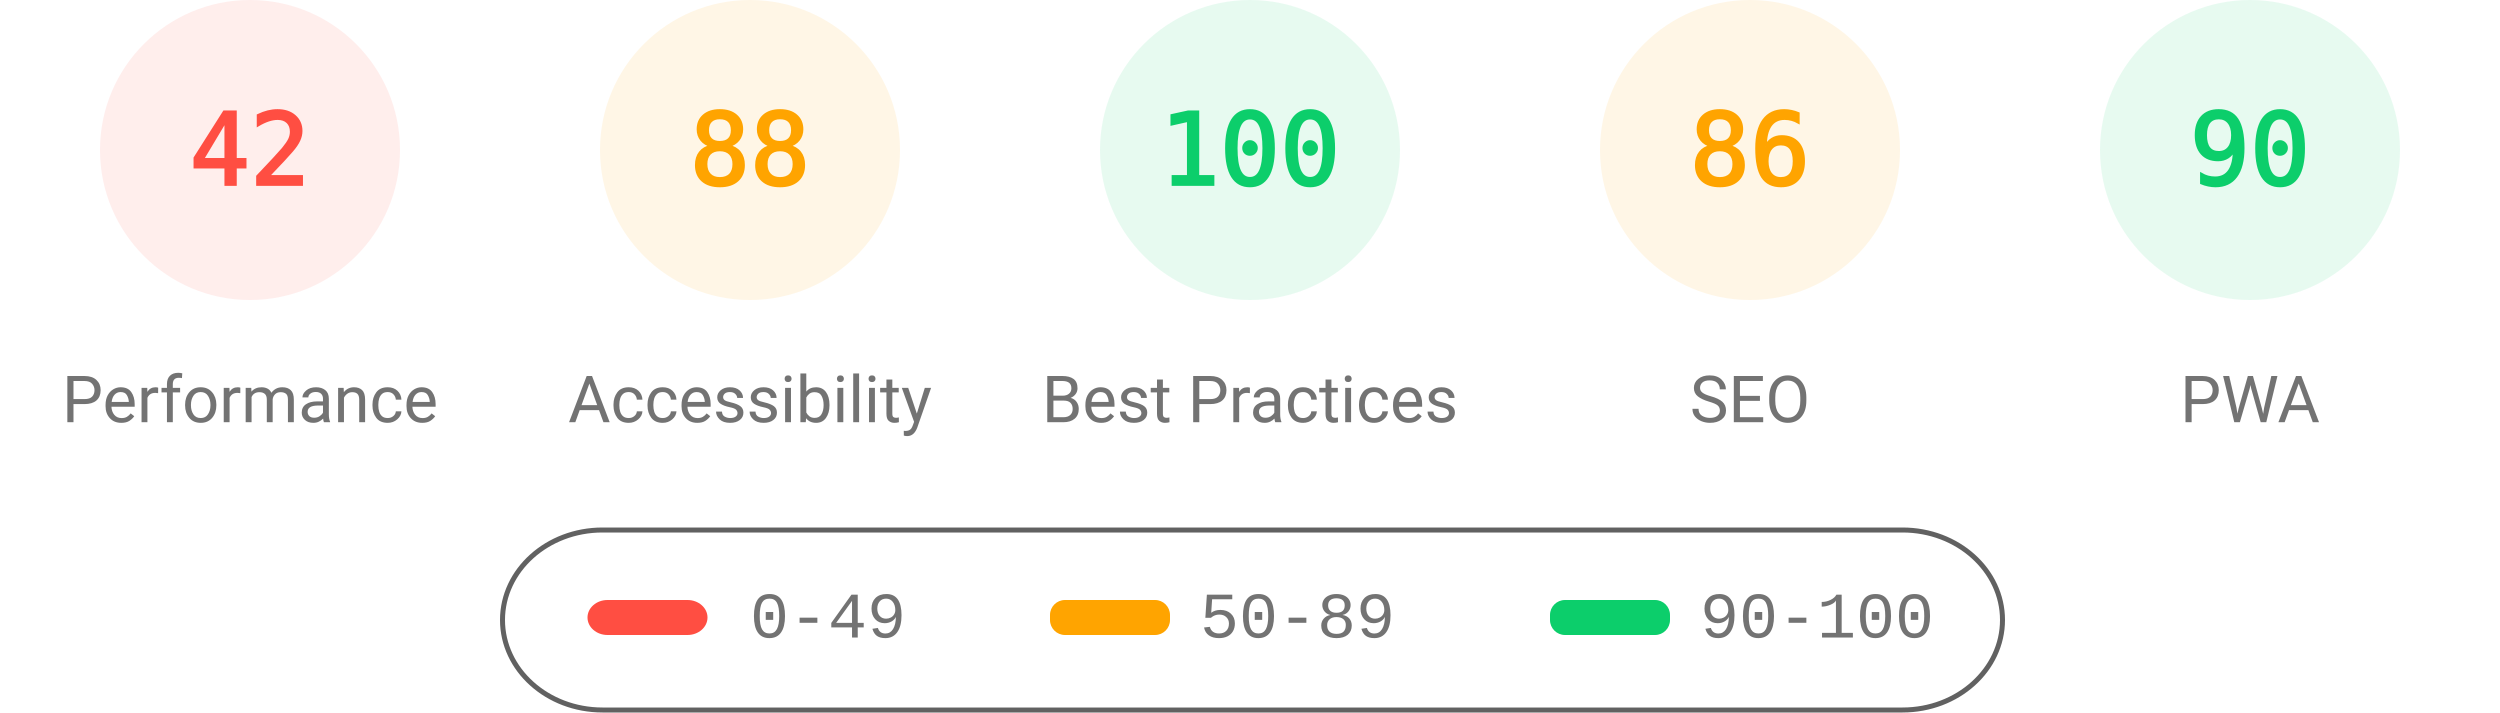
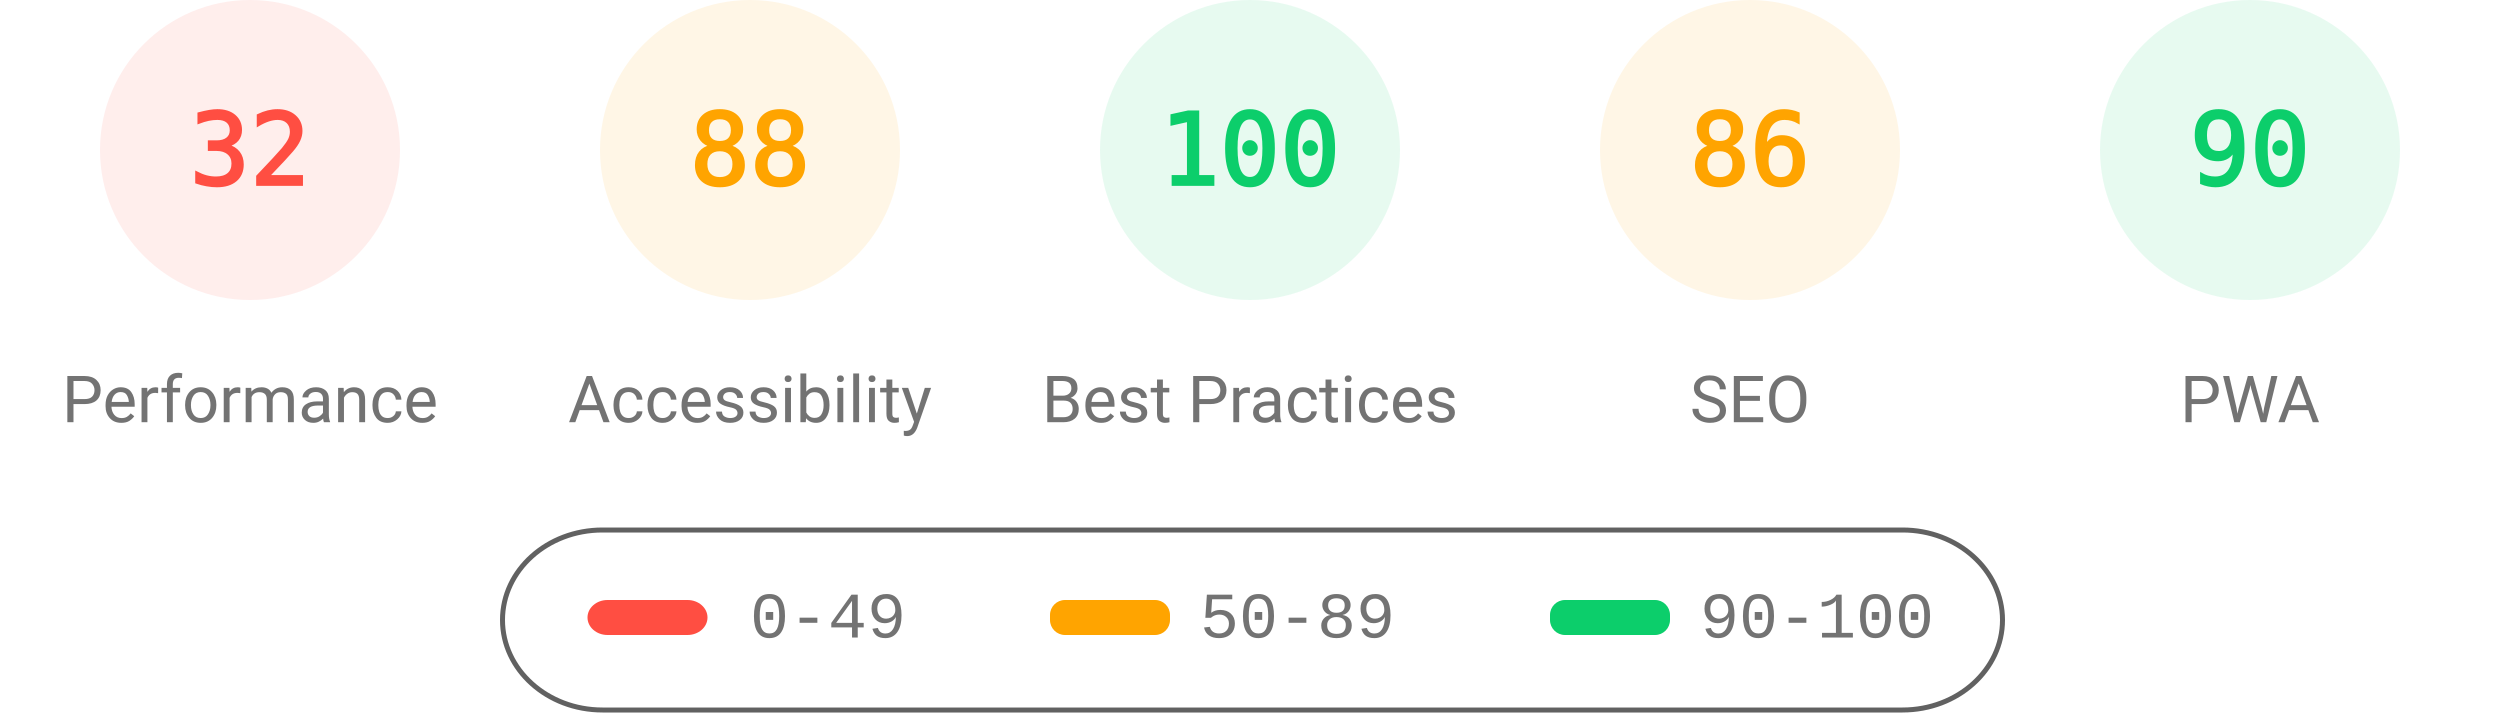
<svg xmlns="http://www.w3.org/2000/svg" fill="none" width="1000" height="285">
  <style>.gauge-base{opacity:.1}.gauge-arc{fill:none;animation-delay:250ms;stroke-linecap:round;transform:rotate(-90deg);transform-origin:100px 60px;animation:load-gauge 1s ease forwards}.guage-text{font-size:40px;font-family:monospace;text-align:center}.guage-red{color:#ff4e42;fill:#ff4e42;stroke:#ff4e42}.guage-orange{color:#ffa400;fill:#ffa400;stroke:#ffa400}.guage-green{color:#0cce6b;fill:#0cce6b;stroke:#0cce6b}.guage-undefined{color:#5c5c5c;fill:#5c5c5c;stroke:#5c5c5c}.guage-title{color:#737373;fill:#737373;stroke:none;font-size:26px;line-height:26px;font-family:Roboto,Halvetica,Arial,sans-serif}@keyframes load-gauge{from{stroke-dasharray:0 352.858}}</style>
  <svg class="guage-div guage-perf guage-red" viewBox="0 0 200 200" width="200" height="200">
    <circle class="gauge-base" r="56" cx="100" cy="60" stroke-width="8" />
-     <circle class="gauge-arc guage-arc-1" r="56" cx="100" cy="60" stroke-width="8" style="stroke-dasharray:147.78,351.858" />
-     <text class="guage-text" x="100" y="60" alignment-baseline="central" dominant-baseline="central" text-anchor="middle">42</text>
+     <circle class="gauge-arc guage-arc-1" r="56" cx="100" cy="60" stroke-width="8" style="stroke-dasharray:112.595,351.858" />
+     <text class="guage-text" x="100" y="60" alignment-baseline="central" dominant-baseline="central" text-anchor="middle">32</text>
    <text class="guage-title" x="100" y="160" alignment-baseline="central" dominant-baseline="central" text-anchor="middle">Performance</text>
  </svg>
  <svg class="guage-div guage-acc guage-orange" viewBox="0 0 200 200" width="200" height="200" x="200">
    <circle class="gauge-base" r="56" cx="100" cy="60" stroke-width="8" />
    <circle class="gauge-arc guage-arc-2" r="56" cx="100" cy="60" stroke-width="8" style="stroke-dasharray:309.635,351.858" />
    <text class="guage-text" x="100" y="60" alignment-baseline="central" dominant-baseline="central" text-anchor="middle">88</text>
    <text class="guage-title" x="100" y="160" alignment-baseline="central" dominant-baseline="central" text-anchor="middle">Accessibility</text>
  </svg>
  <svg class="guage-div guage-best guage-green" viewBox="0 0 200 200" width="200" height="200" x="400">
    <circle class="gauge-base" r="56" cx="100" cy="60" stroke-width="8" />
    <circle class="gauge-arc guage-arc-3" r="56" cx="100" cy="60" stroke-width="8" style="stroke-dasharray:351.858,351.858" />
    <text class="guage-text" x="100" y="60" alignment-baseline="central" dominant-baseline="central" text-anchor="middle">100</text>
    <text class="guage-title" x="100" y="160" alignment-baseline="central" dominant-baseline="central" text-anchor="middle">Best Practices</text>
  </svg>
  <svg class="guage-div guage-seo guage-orange" viewBox="0 0 200 200" width="200" height="200" x="600">
    <circle class="gauge-base" r="56" cx="100" cy="60" stroke-width="8" />
    <circle class="gauge-arc guage-arc-4" r="56" cx="100" cy="60" stroke-width="8" style="stroke-dasharray:302.598,351.858" />
    <text class="guage-text" x="100" y="60" alignment-baseline="central" dominant-baseline="central" text-anchor="middle">86</text>
    <text class="guage-title" x="100" y="160" alignment-baseline="central" dominant-baseline="central" text-anchor="middle">SEO</text>
  </svg>
  <svg class="guage-div guage-pwa guage-green" viewBox="0 0 200 200" width="200" height="200" x="800">
    <circle class="gauge-base" r="56" cx="100" cy="60" stroke-width="8" />
    <circle class="gauge-arc guage-arc-4" r="56" cx="100" cy="60" stroke-width="8" style="stroke-dasharray:316.672,351.858" />
    <text class="guage-text" x="100" y="60" alignment-baseline="central" dominant-baseline="central" text-anchor="middle">90</text>
    <text class="guage-title" x="100" y="160" alignment-baseline="central" dominant-baseline="central" text-anchor="middle">PWA</text>
  </svg>
  <svg width="604" height="76" x="200" y="210">
    <path fill="none" id="canvas_background" d="M-1-1h604v80H-1z" />
    <rect fill-opacity="0" stroke="#616161" stroke-width="2" rx="40" id="svg_2" height="72" width="600" y="2" x="1" fill="#000" />
    <rect stroke="#000" rx="8" id="svg_3" height="14" width="48" y="30" x="35" stroke-opacity="null" stroke-width="0" fill="#ff4e42" />
    <rect stroke="#000" rx="6" id="svg_4" height="14" width="48" y="30" x="220" stroke-opacity="null" stroke-width="0" fill="#ffa400" />
    <rect stroke="#000" rx="6" id="svg_5" height="14" width="48" y="30" x="420" stroke-opacity="null" stroke-width="0" fill="#0cce6b" />
    <text xml:space="preserve" text-anchor="start" font-family="'Courier New', Courier, monospace" font-size="26" id="svg_6" y="45" x="100" stroke-opacity="null" stroke-width="0" stroke="#000" fill="#737373">0-49</text>
    <text xml:space="preserve" text-anchor="start" font-family="'Courier New', Courier, monospace" font-size="26" id="svg_7" y="45" x="280" stroke-opacity="null" stroke-width="0" stroke="#000" fill="#737373">50-89</text>
    <text xml:space="preserve" text-anchor="start" font-family="'Courier New', Courier, monospace" font-size="26" id="svg_8" y="45" x="480" stroke-opacity="null" stroke-width="0" stroke="#000" fill="#737373">90-100</text>
  </svg>
</svg>
